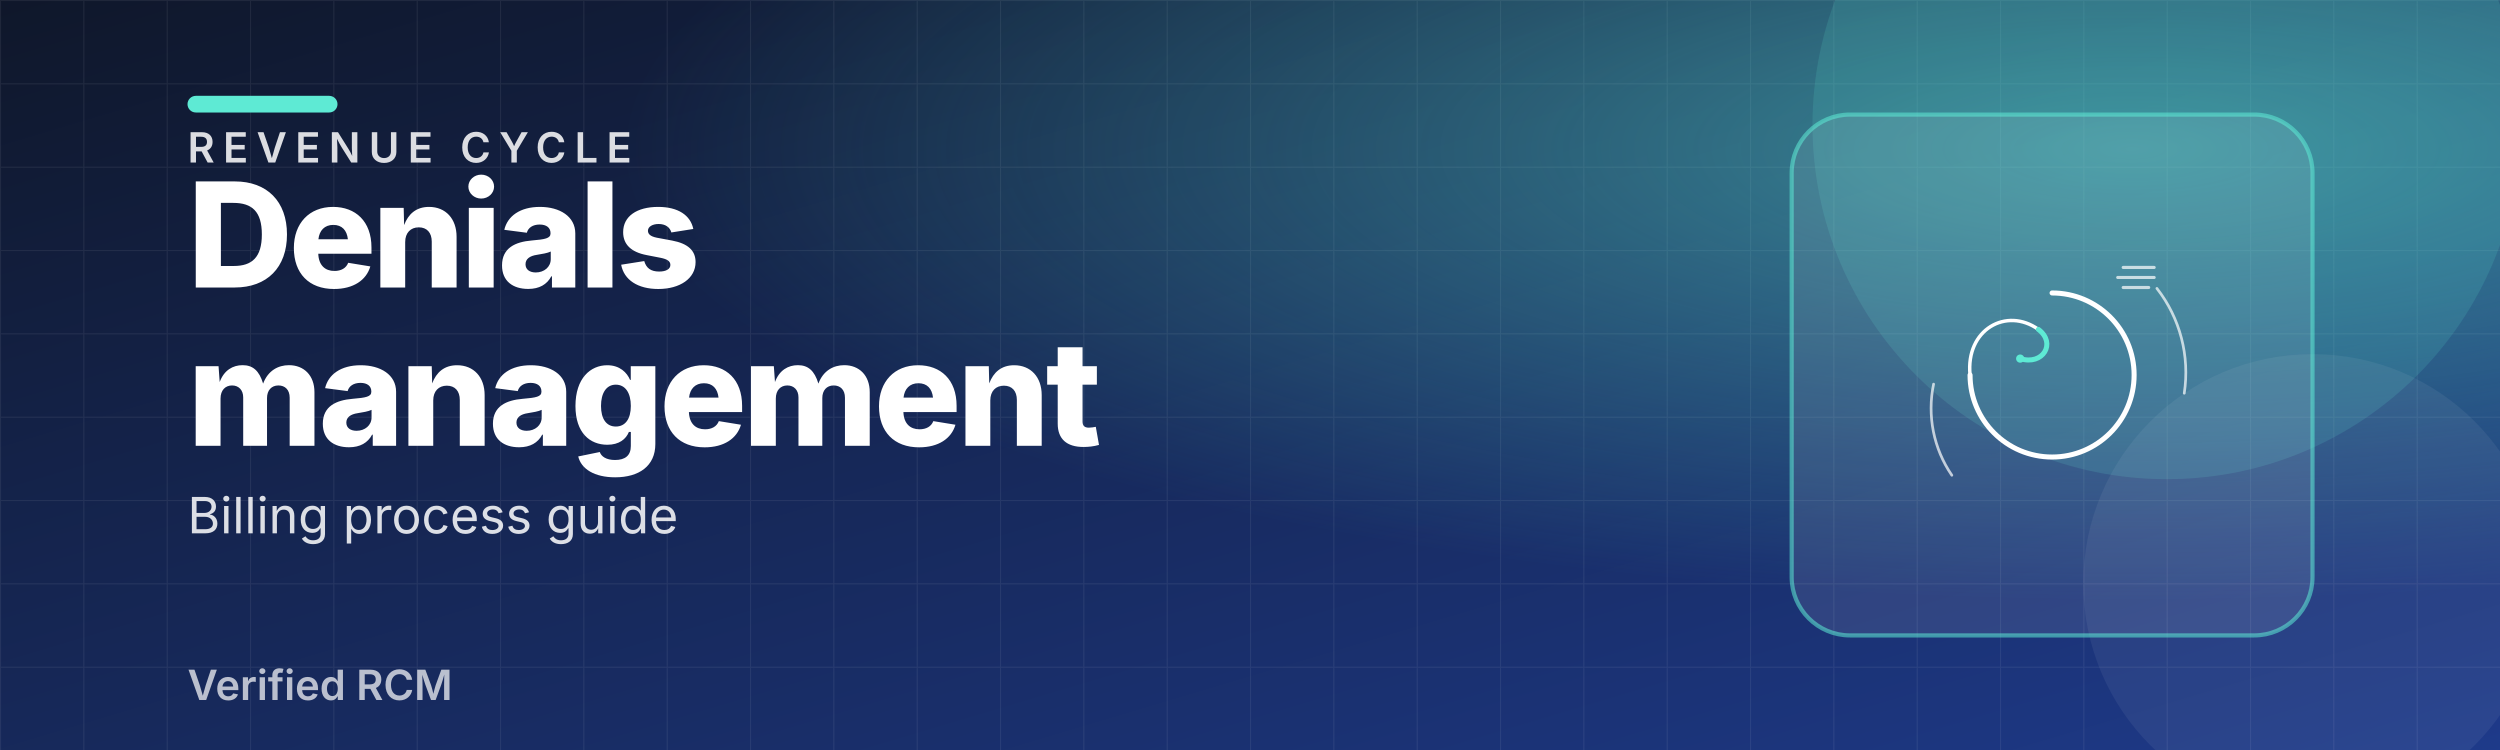
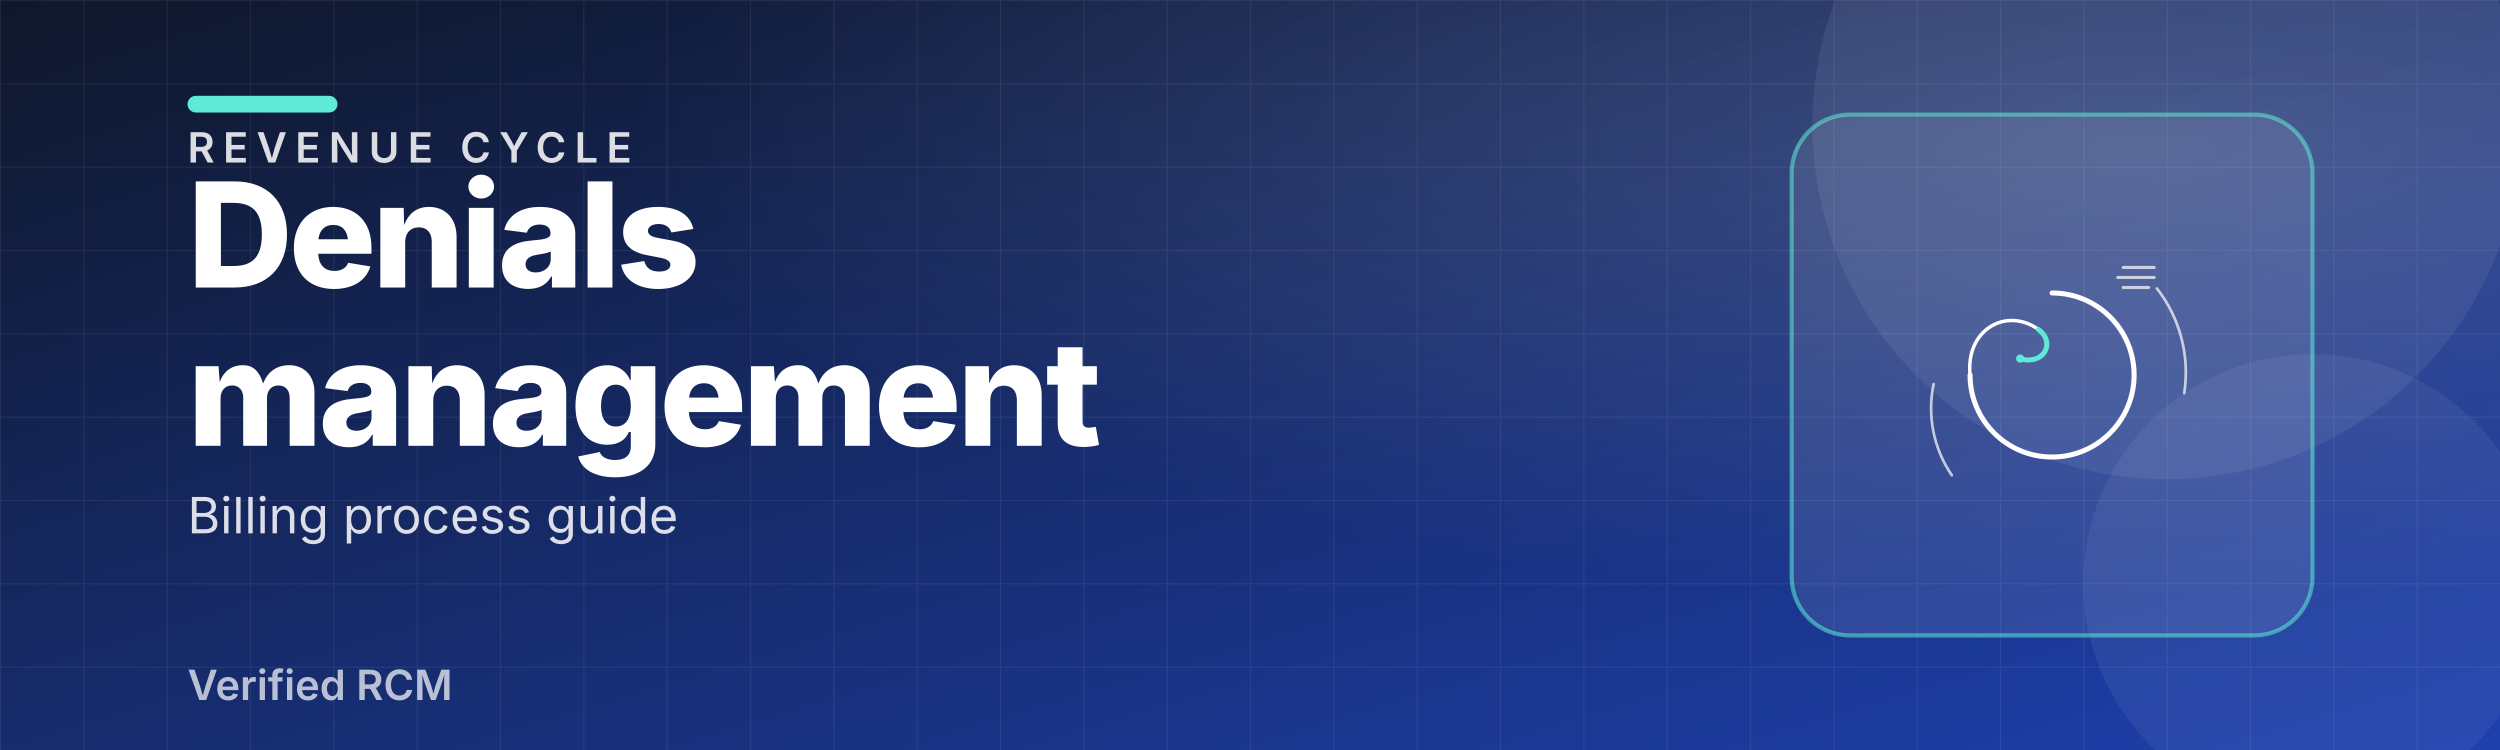
<svg xmlns="http://www.w3.org/2000/svg" width="1200" height="360" viewBox="0 0 1200 360" role="img" aria-label="Denials management, Billing process guide">
  <defs>
    <linearGradient id="bgdenialsmanagement" x1="0" y1="0" x2="1" y2="1">
      <stop offset="0" stop-color="#0f172a" />
-       <stop offset="1" stop-color="#1e3a8a" />
+       <stop offset="1" stop-color="#1e40af" />
    </linearGradient>
    <radialGradient id="gldenialsmanagement" cx="0.85" cy="0.2" r="0.6">
-       <stop offset="0" stop-color="#5eead4" stop-opacity="0.5" />
-       <stop offset="1" stop-color="#5eead4" stop-opacity="0" />
+       <stop offset="0" stop-color="#ffffff" stop-opacity="0.16" />
+       <stop offset="1" stop-color="#ffffff" stop-opacity="0" />
    </radialGradient>
    <pattern id="grdenialsmanagement" width="40" height="40" patternUnits="userSpaceOnUse">
      <path d="M40 0H0V40" fill="none" stroke="#ffffff" stroke-opacity="0.07" stroke-width="1" />
    </pattern>
    <clipPath id="cpdenialsmanagement">
      <rect x="860" y="55" width="250" height="250" rx="28" />
    </clipPath>
  </defs>
  <rect width="1200" height="360" fill="url(#bgdenialsmanagement)" />
  <rect width="1200" height="360" fill="url(#grdenialsmanagement)" />
  <rect width="1200" height="360" fill="url(#gldenialsmanagement)" />
-   <circle cx="1040" cy="60" r="170" fill="#5eead4" fill-opacity="0.14" />
+   <circle cx="1040" cy="60" r="170" fill="#ffffff" fill-opacity="0.07" />
  <circle cx="1110" cy="280" r="110" fill="#ffffff" fill-opacity="0.06" />
  <rect x="860" y="55" width="250" height="250" rx="28" fill="#ffffff" fill-opacity="0.09" stroke="#5eead4" stroke-opacity="0.55" stroke-width="2" />
  <g clip-path="url(#cpdenialsmanagement)">
    <g transform="translate(880 75) scale(0.4375)">
      <path d="M 355 145 A 150 150 0 0 1 385 260" fill="none" stroke="#ffffff" stroke-opacity=".7" stroke-width="2.98" stroke-linecap="round" />
      <path d="M 130 350 A 130 130 0 0 1 110 250" fill="none" stroke="#ffffff" stroke-opacity=".7" stroke-width="2.98" stroke-linecap="round" />
      <path d="M 318 122 L 352 122" fill="none" stroke="#ffffff" stroke-opacity=".7" stroke-width="3.40" stroke-linecap="round" />
      <path d="M 312 133 L 352 133" fill="none" stroke="#ffffff" stroke-opacity=".7" stroke-width="3.40" stroke-linecap="round" />
      <path d="M 318 144 L 346 144" fill="none" stroke="#ffffff" stroke-opacity=".7" stroke-width="3.40" stroke-linecap="round" />
      <path d="M 240 150 A 90 90 0 1 1 150 240" fill="none" stroke="#ffffff" stroke-width="5.52" stroke-linecap="round" stroke-linejoin="round" />
      <path d="M 150 240 C 145 190 190 165 225 190" fill="none" stroke="#ffffff" stroke-width="3.82" stroke-linecap="round" stroke-linejoin="round" />
      <path d="M 225 190 C 245 205 230 230 205 222" fill="none" stroke="#5eead4" stroke-width="5.52" stroke-linecap="round" stroke-linejoin="round" />
      <circle cx="205" cy="222" r="4.5" fill="#5eead4" />
    </g>
  </g>
  <rect x="90" y="46" width="72" height="8" rx="4" fill="#5eead4" />
  <text x="90" y="78" font-family="Inter, 'Segoe UI', Helvetica, Arial, sans-serif" font-size="20" font-weight="600" fill="#ffffff" fill-opacity="0.85" letter-spacing="4">REVENUE CYCLE</text>
  <text x="90" y="138" font-family="Inter, 'Segoe UI', Helvetica, Arial, sans-serif" font-size="70" font-weight="800" fill="#ffffff" letter-spacing="-2">Denials</text>
  <text x="90" y="214" font-family="Inter, 'Segoe UI', Helvetica, Arial, sans-serif" font-size="70" font-weight="800" fill="#ffffff" letter-spacing="-2">management</text>
  <text x="90" y="256" font-family="Inter, 'Segoe UI', Helvetica, Arial, sans-serif" font-size="24" fill="#ffffff" fill-opacity="0.85">Billing process guide</text>
  <text x="90" y="336" font-family="Inter, 'Segoe UI', Helvetica, Arial, sans-serif" font-size="20" font-weight="600" fill="#ffffff" fill-opacity="0.7">Verified RCM</text>
</svg>
